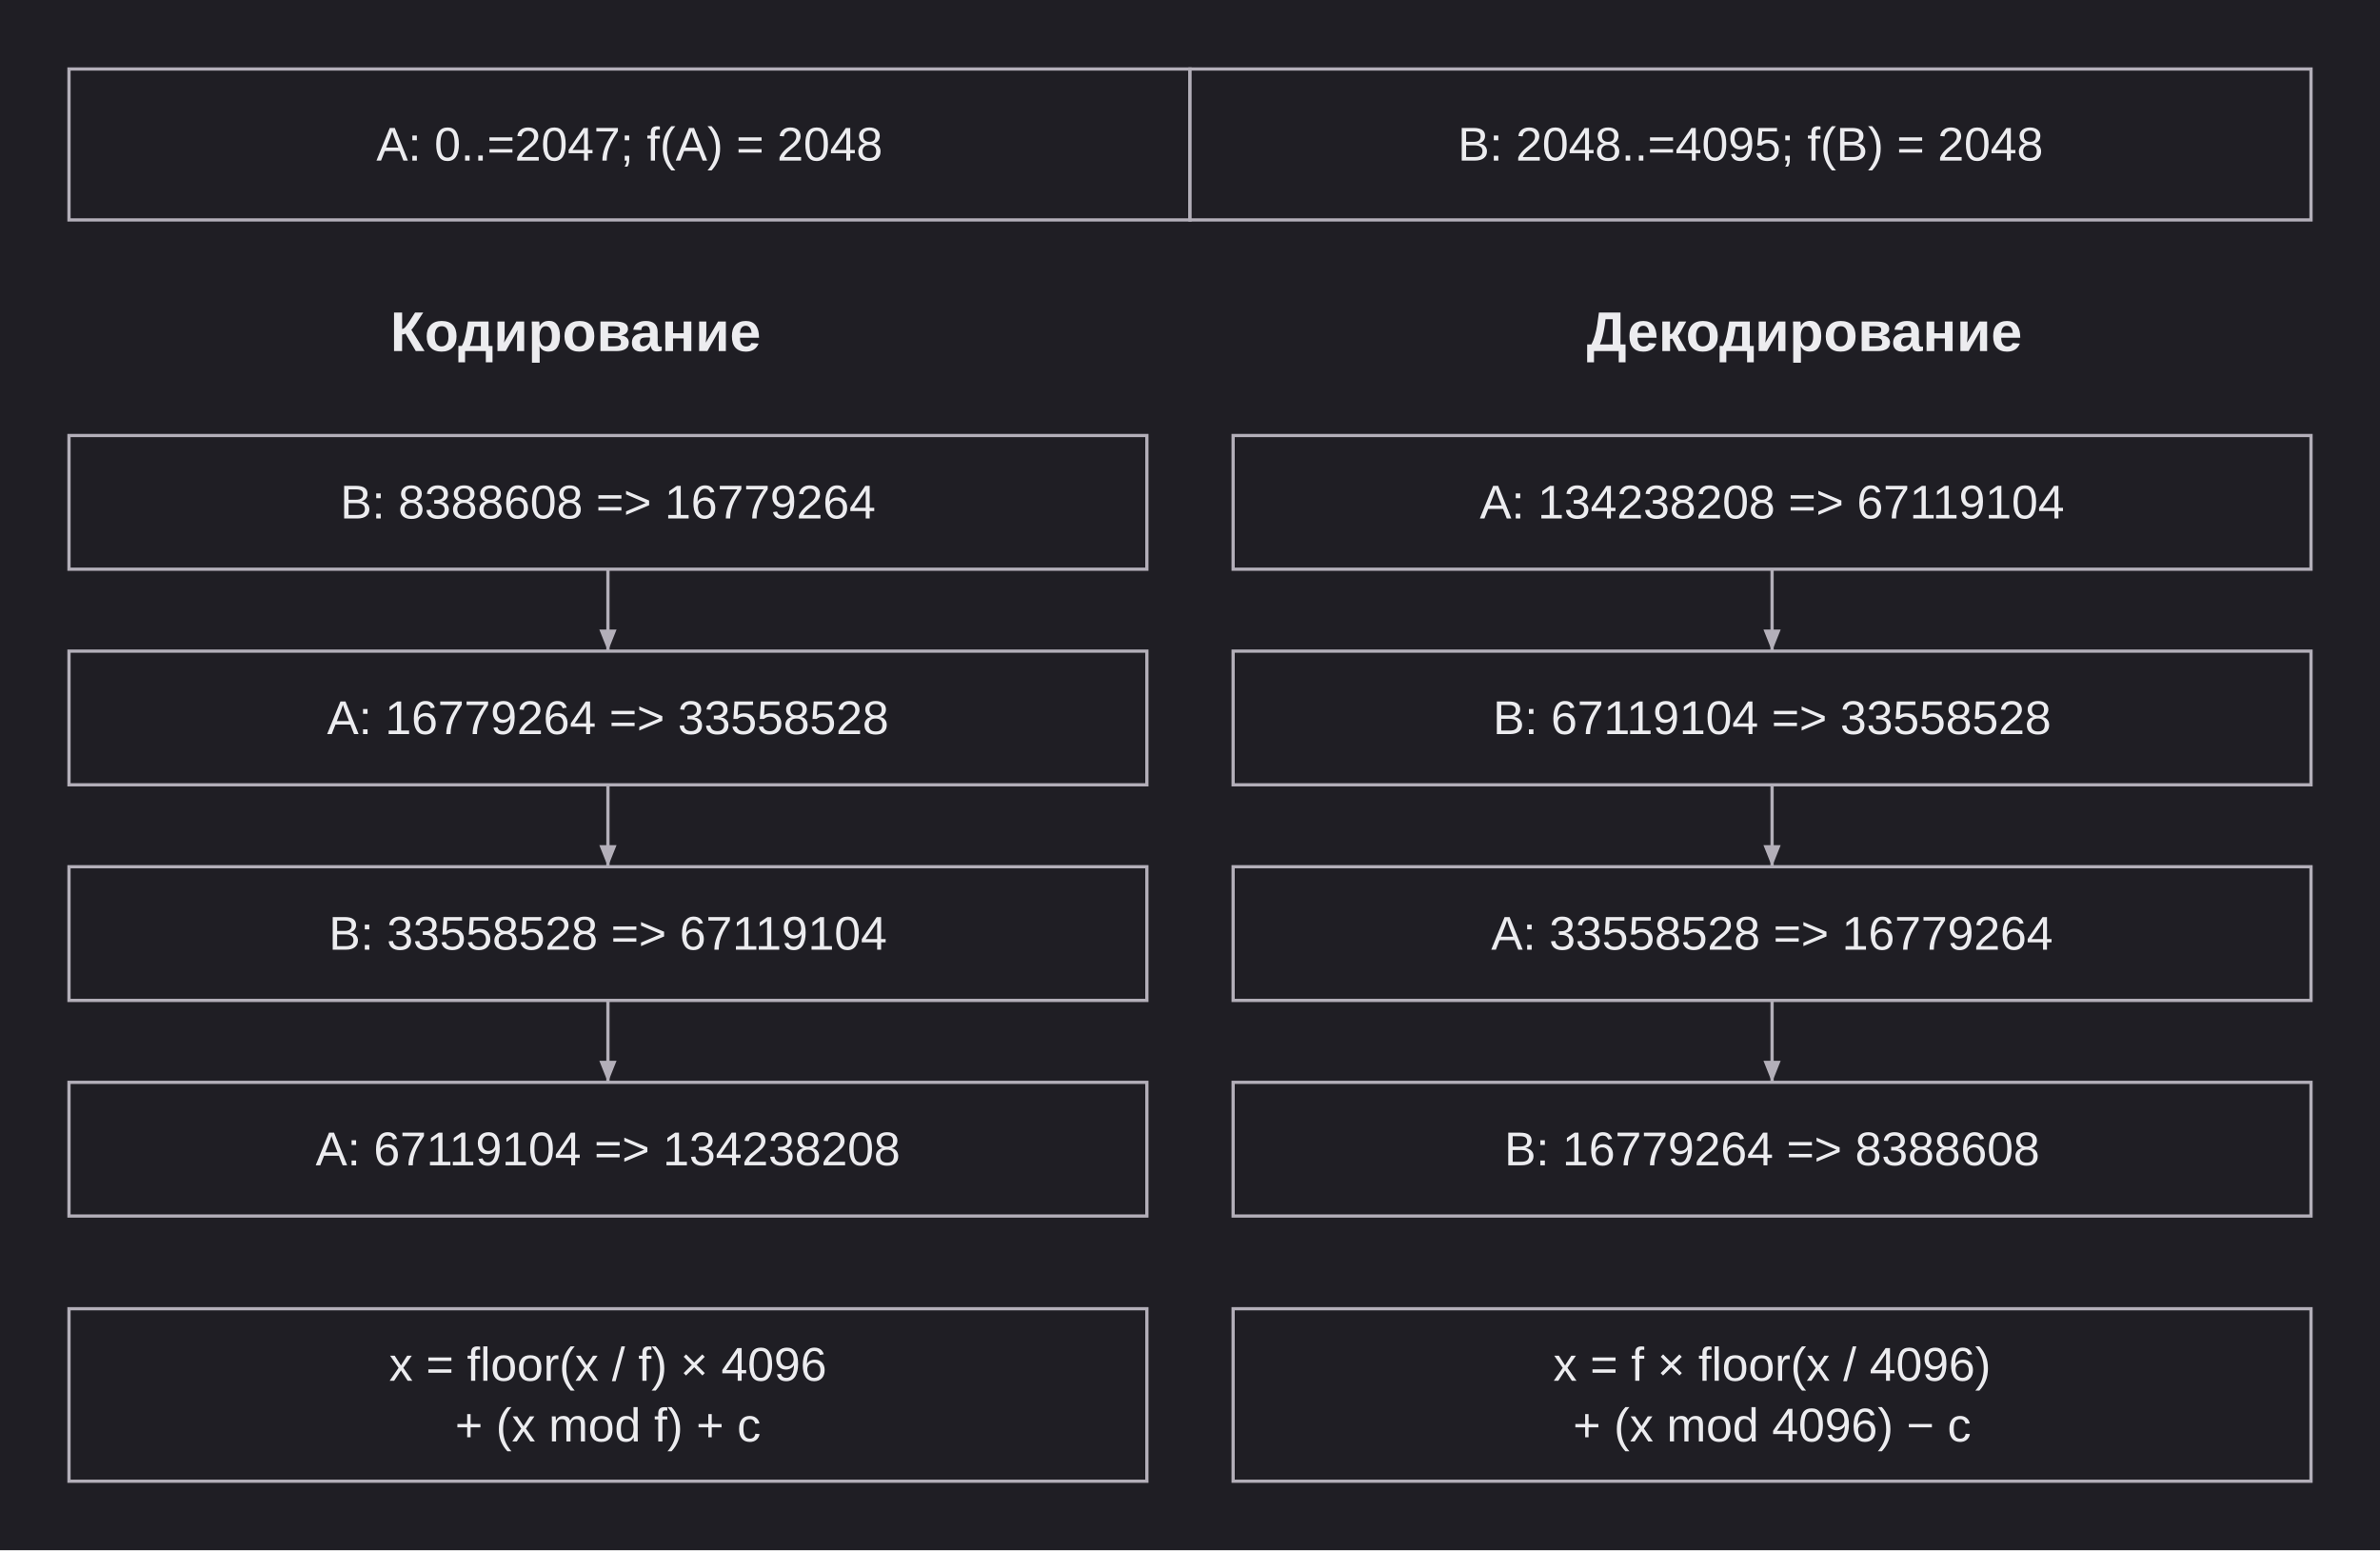
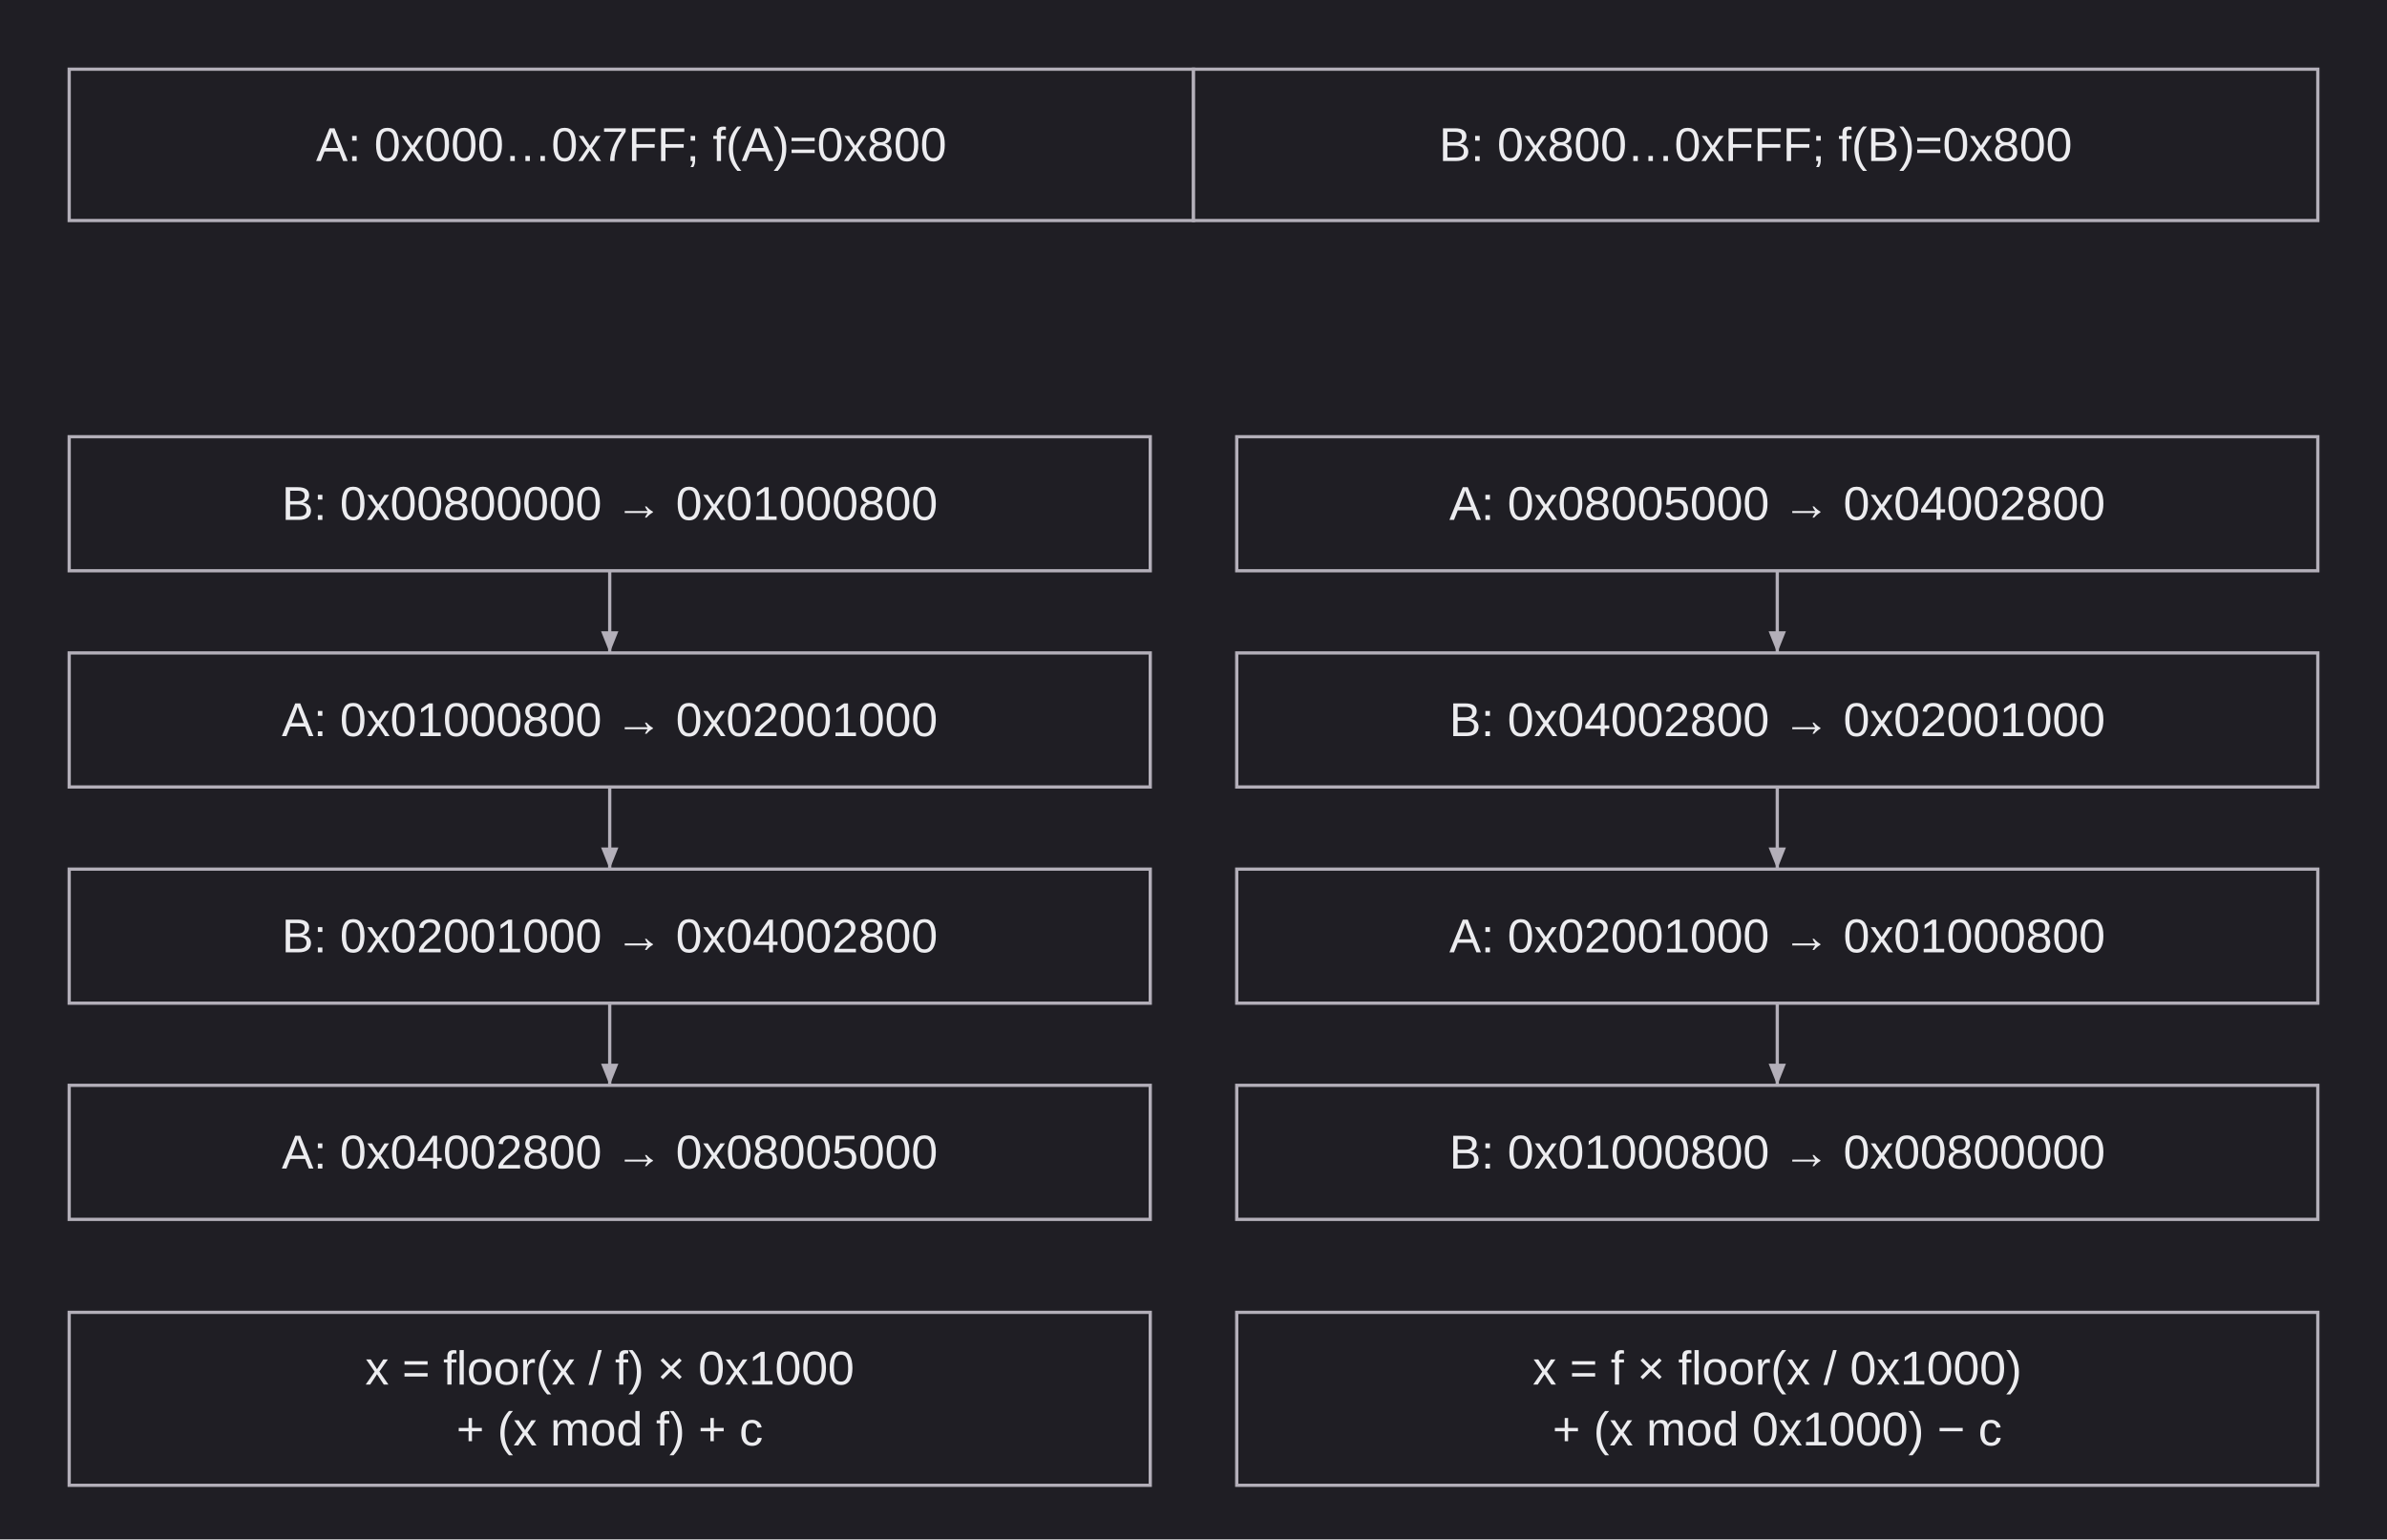
- <svg xmlns="http://www.w3.org/2000/svg" width="1104" height="719" viewBox="8 8 1104 719" role="img">
+ <svg xmlns="http://www.w3.org/2000/svg" width="1104" height="712" viewBox="8 8 1104 712" role="img">
  <defs>
    <marker id="arrow" viewBox="0 0 10 10" refX="10" refY="5" markerWidth="10" markerHeight="10" markerUnits="userSpaceOnUse" orient="auto">
      <path d="M 0 1 L 10 5 L 0 9 Z" fill="#b3afb9" />
    </marker>
  </defs>
-   <rect id="background" x="8" y="8" width="1104" height="719" fill="#1f1e24" />
+   <rect id="background" x="8" y="8.0" width="1104" height="712.0" fill="#1f1e24" />
  <g id="drawing">
    <path d="M 290 272 L 290 310" fill="none" stroke="#b3afb9" stroke-width="1.5" stroke-linecap="round" stroke-linejoin="round" marker-end="url(#arrow)" data-edge-id="e0" data-source="n5" data-target="n7" />
    <path d="M 290 372 L 290 410" fill="none" stroke="#b3afb9" stroke-width="1.5" stroke-linecap="round" stroke-linejoin="round" marker-end="url(#arrow)" data-edge-id="e1" data-source="n7" data-target="n9" />
    <path d="M 290 472 L 290 510" fill="none" stroke="#b3afb9" stroke-width="1.5" stroke-linecap="round" stroke-linejoin="round" marker-end="url(#arrow)" data-edge-id="e2" data-source="n9" data-target="n11" />
    <path d="M 830 272 L 830 310" fill="none" stroke="#b3afb9" stroke-width="1.5" stroke-linecap="round" stroke-linejoin="round" marker-end="url(#arrow)" data-edge-id="e3" data-source="n6" data-target="n8" />
    <path d="M 830 372 L 830 410" fill="none" stroke="#b3afb9" stroke-width="1.5" stroke-linecap="round" stroke-linejoin="round" marker-end="url(#arrow)" data-edge-id="e4" data-source="n8" data-target="n10" />
    <path d="M 830 472 L 830 510" fill="none" stroke="#b3afb9" stroke-width="1.5" stroke-linecap="round" stroke-linejoin="round" marker-end="url(#arrow)" data-edge-id="e5" data-source="n10" data-target="n12" />
    <g data-vertex-id="n1">
      <rect x="40" y="40" width="520" height="70" rx="0" ry="0" fill="#1f1e24" stroke="#b3afb9" stroke-width="1.5" />
-       <text x="300" y="82.48" text-anchor="middle" font-family="Arial" font-size="22px" fill="#ececef">A: 0..=2047; f(A) = 2048</text>
+       <text x="300" y="82.48" text-anchor="middle" font-family="Arial" font-size="22px" fill="#ececef">A: 0x000…0x7FF; f(A)=0x800</text>
    </g>
    <g data-vertex-id="n2">
      <rect x="560" y="40" width="520" height="70" rx="0" ry="0" fill="#1f1e24" stroke="#b3afb9" stroke-width="1.5" />
-       <text x="820" y="82.48" text-anchor="middle" font-family="Arial" font-size="22px" fill="#ececef">B: 2048..=4095; f(B) = 2048</text>
-     </g>
-     <g data-vertex-id="n3">
-       <text x="275" y="170.84" text-anchor="middle" font-family="Arial" font-size="26px" fill="#ececef" font-weight="bold">Кодирование</text>
-     </g>
-     <g data-vertex-id="n4">
-       <text x="845" y="170.84" text-anchor="middle" font-family="Arial" font-size="26px" fill="#ececef" font-weight="bold">Декодирование</text>
+       <text x="820" y="82.48" text-anchor="middle" font-family="Arial" font-size="22px" fill="#ececef">B: 0x800…0xFFF; f(B)=0x800</text>
    </g>
    <g data-vertex-id="n5">
      <rect x="40" y="210" width="500" height="62" rx="0" ry="0" fill="#1f1e24" stroke="#b3afb9" stroke-width="1.5" />
-       <text x="290" y="248.48" text-anchor="middle" font-family="Arial" font-size="22px" fill="#ececef">B: 8388608 =&gt; 16779264</text>
+       <text x="290" y="248.48" text-anchor="middle" font-family="Arial" font-size="22px" fill="#ececef">B: 0x00800000 → 0x01000800</text>
    </g>
    <g data-vertex-id="n6">
      <rect x="580" y="210" width="500" height="62" rx="0" ry="0" fill="#1f1e24" stroke="#b3afb9" stroke-width="1.5" />
-       <text x="830" y="248.48" text-anchor="middle" font-family="Arial" font-size="22px" fill="#ececef">A: 134238208 =&gt; 67119104</text>
+       <text x="830" y="248.48" text-anchor="middle" font-family="Arial" font-size="22px" fill="#ececef">A: 0x08005000 → 0x04002800</text>
    </g>
    <g data-vertex-id="n7">
      <rect x="40" y="310" width="500" height="62" rx="0" ry="0" fill="#1f1e24" stroke="#b3afb9" stroke-width="1.5" />
-       <text x="290" y="348.48" text-anchor="middle" font-family="Arial" font-size="22px" fill="#ececef">A: 16779264 =&gt; 33558528</text>
+       <text x="290" y="348.48" text-anchor="middle" font-family="Arial" font-size="22px" fill="#ececef">A: 0x01000800 → 0x02001000</text>
    </g>
    <g data-vertex-id="n8">
      <rect x="580" y="310" width="500" height="62" rx="0" ry="0" fill="#1f1e24" stroke="#b3afb9" stroke-width="1.5" />
-       <text x="830" y="348.48" text-anchor="middle" font-family="Arial" font-size="22px" fill="#ececef">B: 67119104 =&gt; 33558528</text>
+       <text x="830" y="348.48" text-anchor="middle" font-family="Arial" font-size="22px" fill="#ececef">B: 0x04002800 → 0x02001000</text>
    </g>
    <g data-vertex-id="n9">
      <rect x="40" y="410" width="500" height="62" rx="0" ry="0" fill="#1f1e24" stroke="#b3afb9" stroke-width="1.5" />
-       <text x="290" y="448.48" text-anchor="middle" font-family="Arial" font-size="22px" fill="#ececef">B: 33558528 =&gt; 67119104</text>
+       <text x="290" y="448.48" text-anchor="middle" font-family="Arial" font-size="22px" fill="#ececef">B: 0x02001000 → 0x04002800</text>
    </g>
    <g data-vertex-id="n10">
      <rect x="580" y="410" width="500" height="62" rx="0" ry="0" fill="#1f1e24" stroke="#b3afb9" stroke-width="1.5" />
-       <text x="830" y="448.48" text-anchor="middle" font-family="Arial" font-size="22px" fill="#ececef">A: 33558528 =&gt; 16779264</text>
+       <text x="830" y="448.48" text-anchor="middle" font-family="Arial" font-size="22px" fill="#ececef">A: 0x02001000 → 0x01000800</text>
    </g>
    <g data-vertex-id="n11">
      <rect x="40" y="510" width="500" height="62" rx="0" ry="0" fill="#1f1e24" stroke="#b3afb9" stroke-width="1.5" />
-       <text x="290" y="548.48" text-anchor="middle" font-family="Arial" font-size="22px" fill="#ececef">A: 67119104 =&gt; 134238208</text>
+       <text x="290" y="548.48" text-anchor="middle" font-family="Arial" font-size="22px" fill="#ececef">A: 0x04002800 → 0x08005000</text>
    </g>
    <g data-vertex-id="n12">
      <rect x="580" y="510" width="500" height="62" rx="0" ry="0" fill="#1f1e24" stroke="#b3afb9" stroke-width="1.5" />
-       <text x="830" y="548.48" text-anchor="middle" font-family="Arial" font-size="22px" fill="#ececef">B: 16779264 =&gt; 8388608</text>
+       <text x="830" y="548.48" text-anchor="middle" font-family="Arial" font-size="22px" fill="#ececef">B: 0x01000800 → 0x00800000</text>
    </g>
    <g data-vertex-id="n13">
      <rect x="40" y="615" width="500" height="80" rx="0" ry="0" fill="#1f1e24" stroke="#b3afb9" stroke-width="1.5" />
-       <text x="290" y="648.4" text-anchor="middle" font-family="Arial" font-size="22px" fill="#ececef">x = floor(x / f) × 4096</text>
+       <text x="290" y="648.4" text-anchor="middle" font-family="Arial" font-size="22px" fill="#ececef">x = floor(x / f) × 0x1000</text>
      <text x="290" y="676.56" text-anchor="middle" font-family="Arial" font-size="22px" fill="#ececef">+ (x mod f) + c</text>
    </g>
    <g data-vertex-id="n14">
      <rect x="580" y="615" width="500" height="80" rx="0" ry="0" fill="#1f1e24" stroke="#b3afb9" stroke-width="1.5" />
-       <text x="830" y="648.4" text-anchor="middle" font-family="Arial" font-size="22px" fill="#ececef">x = f × floor(x / 4096)</text>
-       <text x="830" y="676.56" text-anchor="middle" font-family="Arial" font-size="22px" fill="#ececef">+ (x mod 4096) − c</text>
+       <text x="830" y="648.4" text-anchor="middle" font-family="Arial" font-size="22px" fill="#ececef">x = f × floor(x / 0x1000)</text>
+       <text x="830" y="676.56" text-anchor="middle" font-family="Arial" font-size="22px" fill="#ececef">+ (x mod 0x1000) − c</text>
    </g>
  </g>
</svg>
